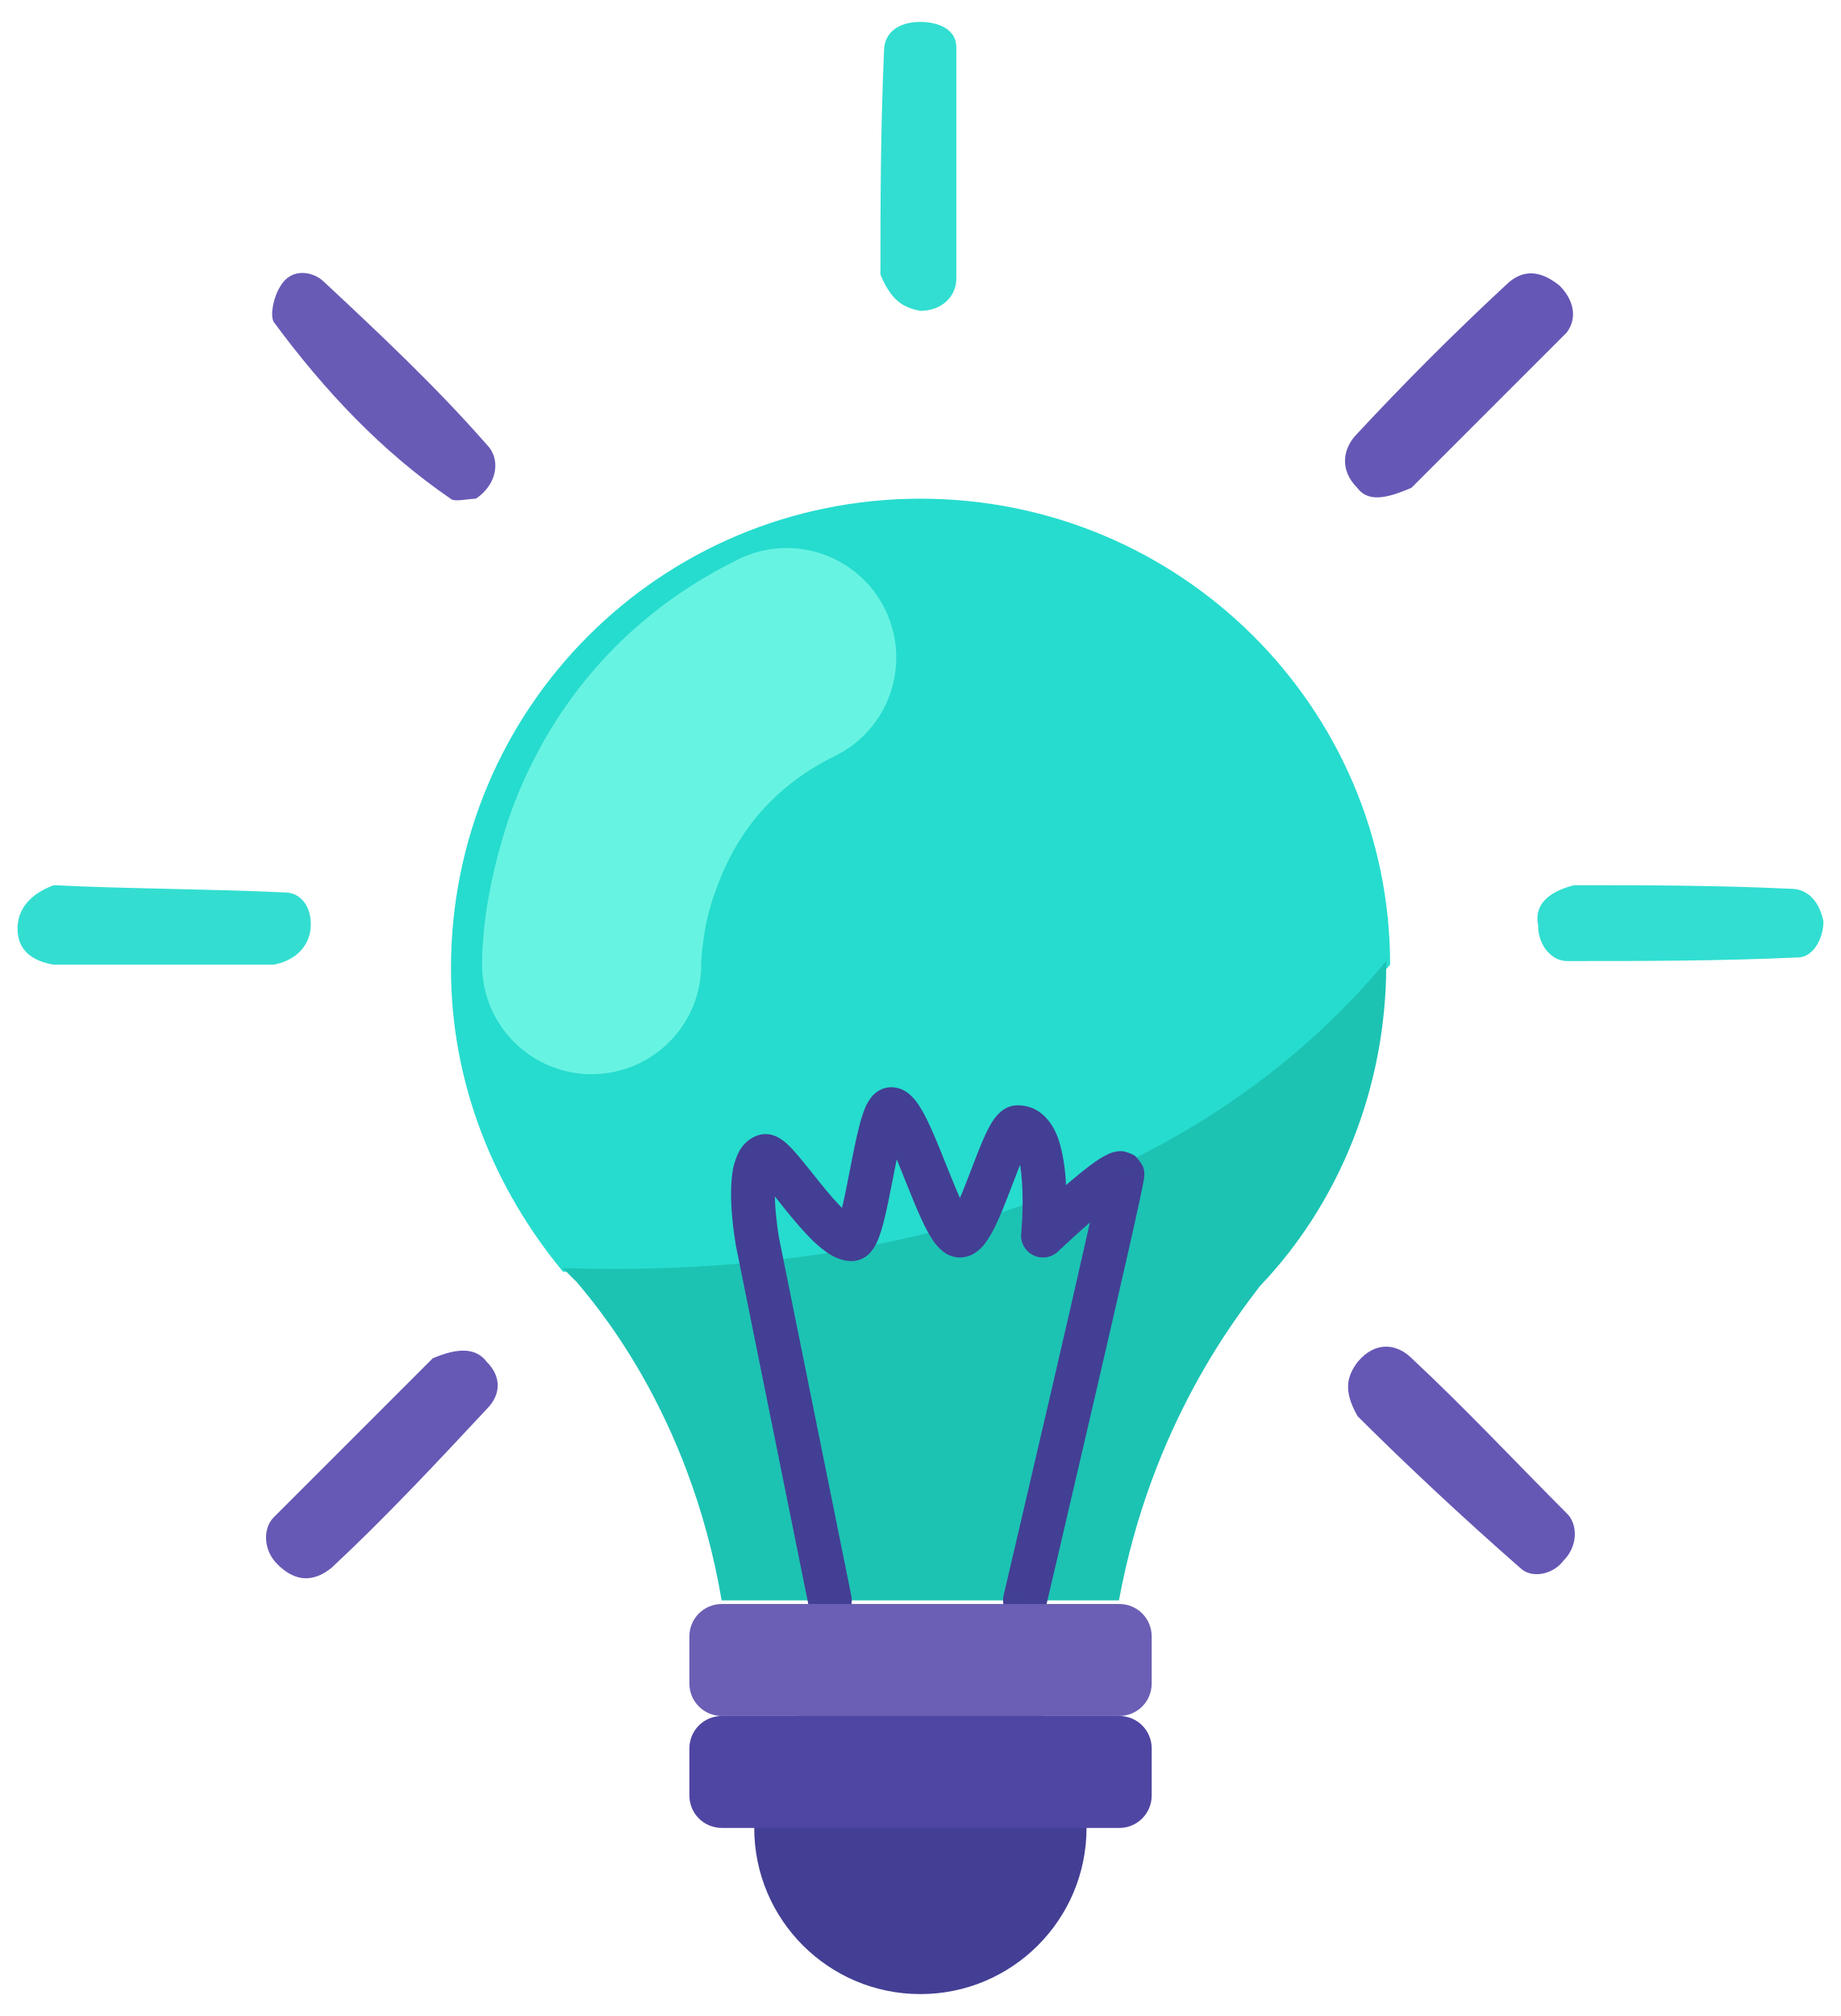
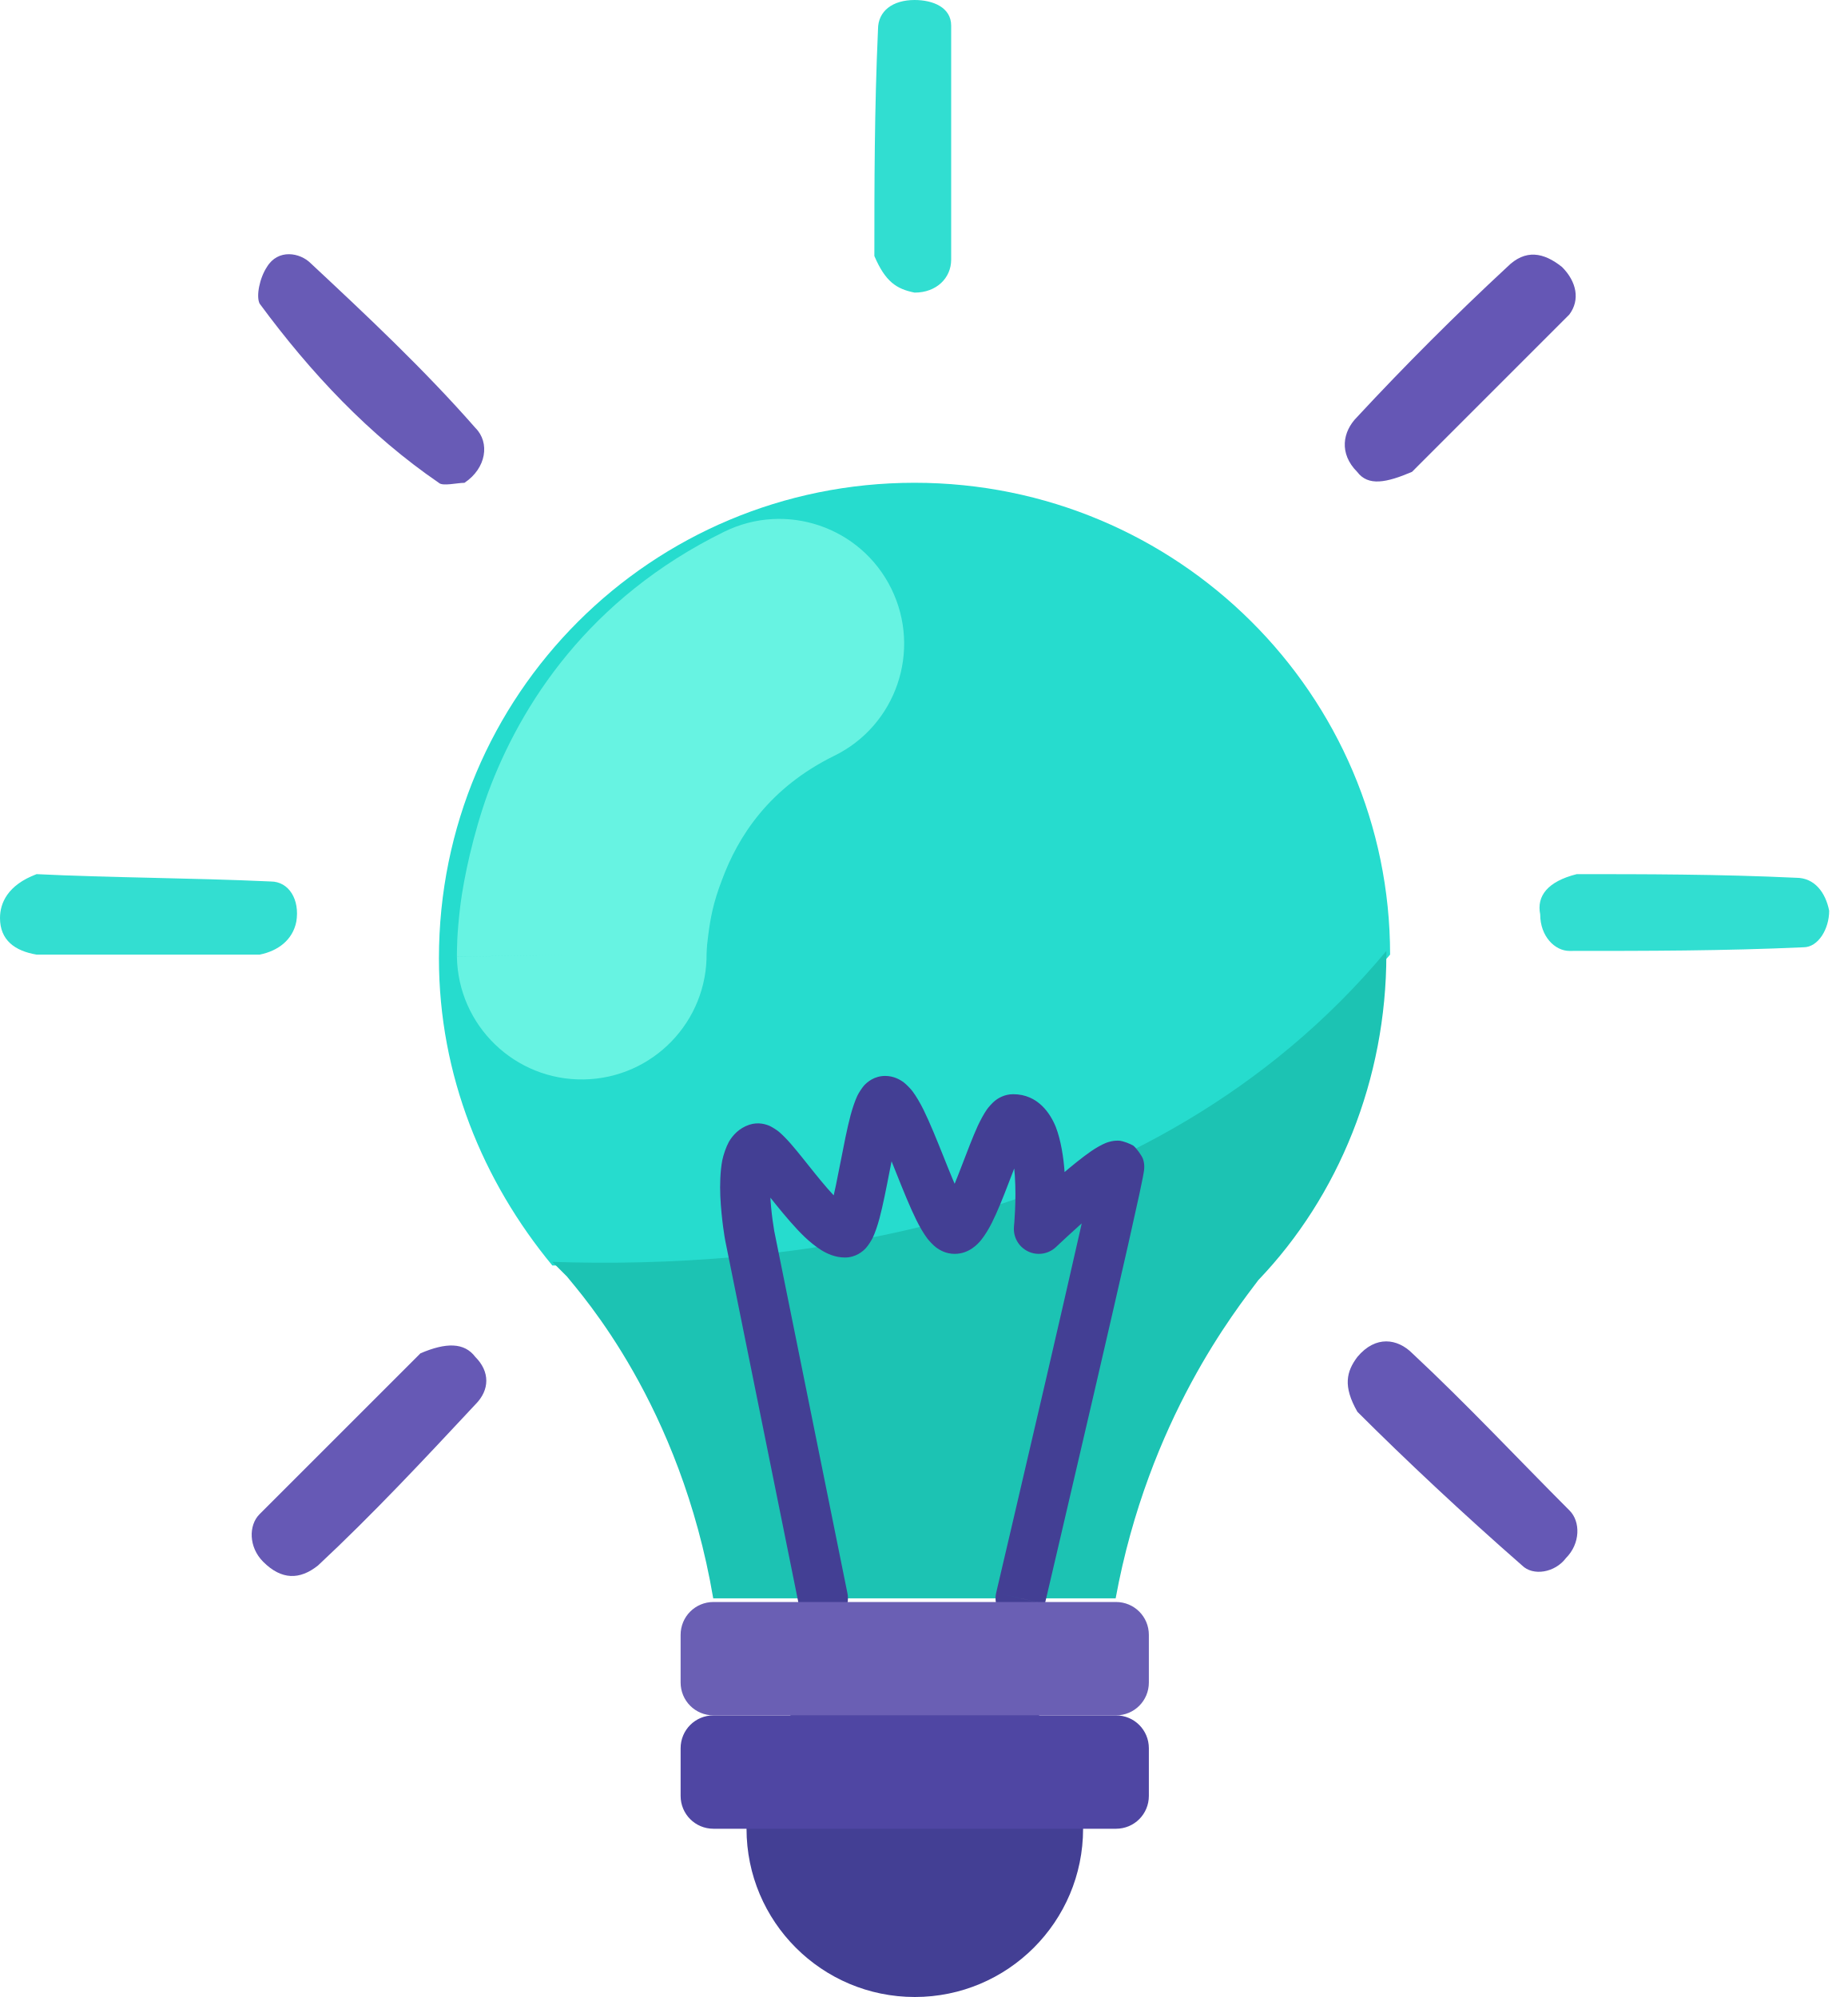
- <svg xmlns="http://www.w3.org/2000/svg" xmlns:xlink="http://www.w3.org/1999/xlink" width="42" height="46" viewBox="0 0 42 46" version="1.1">
-   <g id="Canvas" transform="translate(-1358 238)">
-     <g id="Group" style="mix-blend-mode:normal;">
+ <svg xmlns="http://www.w3.org/2000/svg" xmlns:xlink="http://www.w3.org/1999/xlink" width="37" height="40" viewBox="0 0 37 40" version="1.1">
+   <g id="Canvas" transform="translate(-1375 235)">
+     <g id="recruitment" style="mix-blend-mode:normal;">
      <g id="Group" style="mix-blend-mode:normal;">
        <g id="Group" style="mix-blend-mode:normal;">
          <g id="Vector" style="mix-blend-mode:normal;">
-             <use xlink:href="#path0_fill" transform="translate(1364.07 -207.182)" fill="#6659B5" style="mix-blend-mode:normal;" />
+             <use xlink:href="#path0_fill" transform="translate(1380.04 -208.05)" fill="#6659B5" style="mix-blend-mode:normal;" />
          </g>
          <g id="Vector" style="mix-blend-mode:normal;">
-             <use xlink:href="#path1_fill" transform="translate(1378.09 -237.5)" fill="#31DED1" style="mix-blend-mode:normal;" />
+             <use xlink:href="#path1_fill" transform="translate(1392.51 -235)" fill="#31DED1" style="mix-blend-mode:normal;" />
          </g>
          <g id="Vector" style="mix-blend-mode:normal;">
-             <use xlink:href="#path2_fill" transform="translate(1364.21 -231.772)" fill="#685BB6" style="mix-blend-mode:normal;" />
+             <use xlink:href="#path2_fill" transform="translate(1380.17 -229.908)" fill="#685BB6" style="mix-blend-mode:normal;" />
          </g>
          <g id="Vector" style="mix-blend-mode:normal;">
-             <use xlink:href="#path3_fill" transform="translate(1358.4 -217.802)" fill="#33DED1" style="mix-blend-mode:normal;" />
+             <use xlink:href="#path3_fill" transform="translate(1375 -217.491)" fill="#33DED1" style="mix-blend-mode:normal;" />
          </g>
          <g id="Vector" style="mix-blend-mode:normal;">
-             <use xlink:href="#path4_fill" transform="translate(1388.76 -207.273)" fill="#6558B5" style="mix-blend-mode:normal;" />
+             <use xlink:href="#path4_fill" transform="translate(1401.99 -208.132)" fill="#6558B5" style="mix-blend-mode:normal;" />
          </g>
          <g id="Vector" style="mix-blend-mode:normal;">
-             <use xlink:href="#path5_fill" transform="translate(1388.69 -231.763)" fill="#6557B5" style="mix-blend-mode:normal;" />
+             <use xlink:href="#path5_fill" transform="translate(1401.93 -229.9)" fill="#6557B5" style="mix-blend-mode:normal;" />
          </g>
          <g id="Vector" style="mix-blend-mode:normal;">
-             <use xlink:href="#path6_fill" transform="translate(1393.08 -217.802)" fill="#31DED1" style="mix-blend-mode:normal;" />
+             <use xlink:href="#path6_fill" transform="translate(1405.83 -217.491)" fill="#31DED1" style="mix-blend-mode:normal;" />
          </g>
        </g>
        <g id="Group" style="mix-blend-mode:normal;">
          <g id="Vector" style="mix-blend-mode:normal;">
-             <use xlink:href="#path7_fill" transform="translate(1368.29 -226.621)" fill="#26DCCE" style="mix-blend-mode:normal;" />
+             <use xlink:href="#path7_fill" transform="translate(1383.79 -225.33)" fill="#26DCCE" style="mix-blend-mode:normal;" />
          </g>
          <g id="Vector" style="mix-blend-mode:normal;">
-             <use xlink:href="#path8_stroke" transform="translate(1371.5 -222.995)" fill="#67F3E2" style="mix-blend-mode:normal;" />
+             <use xlink:href="#path8_stroke" transform="translate(1386.65 -222.106)" fill="#67F3E2" style="mix-blend-mode:normal;" />
          </g>
          <g id="Vector" style="mix-blend-mode:normal;">
-             <use xlink:href="#path9_fill" transform="translate(1375.21 -200.082)" fill="#433F94" style="mix-blend-mode:normal;" />
+             <use xlink:href="#path9_fill" transform="translate(1389.95 -201.74)" fill="#433F94" style="mix-blend-mode:normal;" />
          </g>
          <g id="Vector" style="mix-blend-mode:normal;">
-             <use xlink:href="#path10_fill" transform="translate(1370.84 -216.071)" fill="#1CC3B3" style="mix-blend-mode:normal;" />
+             <use xlink:href="#path10_fill" transform="translate(1386.06 -215.952)" fill="#1CC3B3" style="mix-blend-mode:normal;" />
          </g>
          <g id="Vector" style="mix-blend-mode:normal;">
-             <use xlink:href="#path11_stroke" transform="translate(1375.18 -212.692)" fill="#433F94" style="mix-blend-mode:normal;" />
+             <use xlink:href="#path11_stroke" transform="translate(1389.92 -212.949)" fill="#433F94" style="mix-blend-mode:normal;" />
          </g>
          <g id="Group" style="mix-blend-mode:normal;">
            <g id="Vector" style="mix-blend-mode:normal;">
-               <use xlink:href="#path12_fill" transform="translate(1373.73 -198.846)" fill="#4F46A3" style="mix-blend-mode:normal;" />
+               <use xlink:href="#path12_fill" transform="translate(1388.63 -200.641)" fill="#4F46A3" style="mix-blend-mode:normal;" />
            </g>
            <g id="Vector" style="mix-blend-mode:normal;">
-               <use xlink:href="#path13_fill" transform="translate(1373.73 -201.401)" fill="#6A5FB4" style="mix-blend-mode:normal;" />
+               <use xlink:href="#path13_fill" transform="translate(1388.63 -202.912)" fill="#6A5FB4" style="mix-blend-mode:normal;" />
            </g>
          </g>
        </g>
      </g>
    </g>
  </g>
  <defs>
-     <path id="path0_fill" d="M 3.803 0.176C 4.38 -0.071 4.792 -0.071 5.039 0.259C 5.369 0.588 5.369 1 5.039 1.33C 3.885 2.566 2.731 3.803 1.495 4.956C 1.083 5.286 0.671 5.286 0.259 4.874C -0.071 4.544 -0.071 4.05 0.176 3.803C 1.495 2.484 2.731 1.248 3.803 0.176Z" />
-     <path id="path1_fill" d="M -3.14398e-07 5.769C -3.14398e-07 4.203 0 2.473 0.082 0.659C 0.082 0.247 0.412 0 0.907 0C 1.319 0 1.731 0.165 1.731 0.577C 1.731 2.39 1.731 4.121 1.731 5.852C 1.731 6.264 1.401 6.593 0.907 6.593C 0.495 6.511 0.247 6.346 -3.14398e-07 5.769Z" />
-     <path id="path2_fill" d="M 4.648 5.151C 4.483 5.151 4.153 5.234 4.071 5.151C 2.505 4.08 1.186 2.679 0.032 1.113C -0.05 0.948 0.032 0.536 0.197 0.288C 0.444 -0.124 0.939 -0.041 1.186 0.206C 2.422 1.36 3.741 2.596 4.895 3.915C 5.225 4.245 5.142 4.821 4.648 5.151Z" />
-     <path id="path3_fill" d="M 0.824 -3.14398e-07C 2.473 0.082 4.286 0.082 6.099 0.165C 6.511 0.165 6.758 0.577 6.676 1.071C 6.593 1.484 6.264 1.731 5.852 1.813C 4.203 1.813 2.473 1.813 0.824 1.813C 0.33 1.731 0 1.484 0 0.989C 0 0.659 0.165 0.247 0.824 -3.14398e-07Z" />
-     <path id="path4_fill" d="M 0.217 1.587C -0.112 1.01 -0.03 0.68 0.217 0.35C 0.63 -0.144 1.124 -0.062 1.454 0.268C 2.69 1.422 3.844 2.658 4.998 3.812C 5.245 4.059 5.245 4.554 4.915 4.883C 4.668 5.213 4.173 5.295 3.926 5.048C 2.608 3.894 1.289 2.658 0.217 1.587Z" />
-     <path id="path5_fill" d="M 1.515 4.894C 0.938 5.142 0.526 5.224 0.279 4.894C -0.133 4.482 -0.051 3.988 0.279 3.658C 1.35 2.504 2.504 1.35 3.658 0.279C 4.07 -0.133 4.482 -0.051 4.894 0.279C 5.224 0.609 5.306 1.021 5.059 1.35C 3.823 2.587 2.587 3.823 1.515 4.894Z" />
-     <path id="path6_fill" d="M 0.839 -3.14398e-07C 2.323 -3.14398e-07 4.054 0 5.785 0.082C 6.197 0.082 6.444 0.412 6.526 0.824C 6.526 1.236 6.279 1.648 5.949 1.648C 4.136 1.731 2.405 1.731 0.675 1.731C 0.345 1.731 0.015 1.401 0.015 0.907C -0.067 0.495 0.18 0.165 0.839 -3.14398e-07Z" />
-     <path id="path7_fill" d="M 21.429 10.632C 21.429 4.78 16.648 -1.57199e-07 10.714 -1.57199e-07C 4.78 -1.57199e-07 0 4.78 0 10.714C 0 13.352 0.989 15.742 2.555 17.637C 7.418 17.72 15.989 16.978 21.429 10.632Z" />
-     <path id="path8_stroke" d="M -2.5 7.049C -2.476 8.429 -1.337 9.529 0.043 9.505C 1.424 9.481 2.524 8.343 2.5 6.962L -2.5 7.049ZM 5.552 2.244C 6.792 1.636 7.303 0.138 6.695 -1.102C 6.086 -2.341 4.588 -2.853 3.349 -2.244L 5.552 2.244ZM 0 7.005C 2.5 6.962 2.5 6.964 2.5 6.965C 2.5 6.965 2.5 6.966 2.5 6.967C 2.5 6.966 2.5 6.972 2.5 6.971C 2.5 6.97 2.5 6.98 2.5 6.978C 2.5 6.977 2.5 6.989 2.5 6.987C 2.5 6.989 2.5 6.991 2.5 6.987C 2.5 6.965 2.5 6.956 2.502 6.918C 2.507 6.814 2.514 6.72 2.537 6.548C 2.588 6.145 2.659 5.752 2.87 5.206C 3.25 4.179 3.993 3.01 5.552 2.244L 3.349 -2.244C 0.375 -0.784 -1.107 1.549 -1.819 3.468C -2.154 4.396 -2.346 5.337 -2.421 5.9C -2.461 6.211 -2.483 6.507 -2.492 6.674C -2.496 6.771 -2.499 6.866 -2.499 6.916C -2.5 6.947 -2.5 6.981 -2.5 6.997C -2.5 7.008 -2.5 7.021 -2.5 7.026C -2.5 7.031 -2.5 7.036 -2.5 7.038C -2.5 7.04 -2.5 7.043 -2.5 7.044C -2.5 7.045 -2.5 7.046 -2.5 7.046C -2.5 7.047 -2.5 7.049 0 7.005Z" />
-     <path id="path9_fill" d="M 3.791 7.582C 5.885 7.582 7.582 5.885 7.582 3.791C 7.582 1.697 5.885 0 3.791 0C 1.697 0 0 1.697 0 3.791C 0 5.885 1.697 7.582 3.791 7.582Z" />
-     <path id="path10_fill" d="M 3.14398e-07 7.005C 0.082 7.088 0.165 7.17 0.247 7.253C 0.247 7.253 0.247 7.253 0.33 7.335C 0.659 7.747 2.885 10.22 3.626 14.588C 5.522 14.588 6.758 14.588 7.5 14.588C 8.654 14.588 8.819 14.588 8.819 14.588C 9.56 14.588 10.797 14.588 12.692 14.588C 13.434 10.55 15.412 8.077 15.907 7.418C 17.72 5.522 18.791 2.885 18.791 0.082C 18.791 0.082 18.791 0.082 18.791 0C 13.434 6.429 4.863 7.17 3.14398e-07 7.005Z" />
-     <path id="path11_stroke" d="M 1.266 11.308C 1.321 11.579 1.584 11.754 1.855 11.699C 2.126 11.644 2.301 11.38 2.246 11.11L 1.266 11.308ZM 0.108 3.049L -0.384 3.139L -0.382 3.148L 0.108 3.049ZM 6.619 2.885L 6.121 2.835C 6.1 3.043 6.211 3.242 6.399 3.334C 6.587 3.426 6.812 3.391 6.963 3.247L 6.619 2.885ZM 8.432 1.484L 8.932 1.484C 8.932 1.43 8.923 1.376 8.906 1.325L 8.432 1.484ZM 5.72 11.095C 5.657 11.363 5.823 11.632 6.092 11.696C 6.361 11.759 6.63 11.592 6.693 11.323L 5.72 11.095ZM 2.246 11.11L 0.598 2.95L -0.382 3.148L 1.266 11.308L 2.246 11.11ZM 0.108 3.049C 0.6 2.96 0.6 2.96 0.6 2.96C 0.6 2.96 0.6 2.96 0.6 2.96C 0.6 2.96 0.6 2.96 0.6 2.96C 0.6 2.96 0.6 2.96 0.6 2.96C 0.599 2.959 0.599 2.958 0.599 2.957C 0.599 2.954 0.598 2.95 0.597 2.944C 0.595 2.932 0.592 2.915 0.588 2.892C 0.58 2.844 0.57 2.779 0.559 2.697C 0.537 2.53 0.513 2.321 0.504 2.101C 0.494 1.88 0.496 1.698 0.528 1.548C 0.541 1.481 0.569 1.439 0.555 1.457C 0.552 1.461 0.517 1.517 0.431 1.546L 0.114 0.597C -0.096 0.667 -0.229 0.816 -0.308 0.951C -0.371 1.064 -0.426 1.226 -0.452 1.352C -0.498 1.589 -0.506 1.891 -0.495 2.144C -0.484 2.398 -0.456 2.652 -0.432 2.83C -0.419 2.921 -0.408 2.999 -0.399 3.051C -0.395 3.078 -0.391 3.1 -0.389 3.114C -0.387 3.121 -0.386 3.128 -0.386 3.131C -0.385 3.134 -0.385 3.135 -0.385 3.136C -0.385 3.137 -0.385 3.138 -0.384 3.138C -0.384 3.138 -0.384 3.138 -0.384 3.139C -0.384 3.139 -0.384 3.139 -0.384 3.139C -0.384 3.139 -0.384 3.139 0.108 3.049ZM 0.431 1.546C 0.274 1.598 0.152 1.548 0.124 1.535C 0.089 1.519 0.075 1.506 0.088 1.516C 0.122 1.542 0.16 1.584 0.228 1.662C 0.371 1.824 0.55 2.056 0.749 2.303C 0.948 2.549 1.175 2.818 1.388 3.021C 1.498 3.125 1.632 3.235 1.747 3.308C 1.868 3.382 2.044 3.467 2.251 3.467L 2.251 2.467C 2.313 2.467 2.326 2.49 2.273 2.457C 2.214 2.422 2.161 2.377 2.078 2.297C 1.904 2.133 1.719 1.912 1.527 1.674C 1.334 1.436 1.143 1.189 0.981 1.004C 0.898 0.908 0.801 0.808 0.722 0.743C 0.675 0.705 0.594 0.652 0.534 0.623C 0.462 0.591 0.302 0.534 0.114 0.597L 0.431 1.546ZM 2.251 3.467C 2.471 3.467 2.615 3.343 2.679 3.272C 2.73 3.214 2.79 3.12 2.821 3.056C 2.873 2.945 2.927 2.785 2.968 2.633C 3.047 2.338 3.122 1.95 3.195 1.579C 3.267 1.208 3.335 0.854 3.406 0.593C 3.439 0.467 3.462 0.395 3.488 0.344C 3.498 0.323 3.492 0.341 3.464 0.372C 3.439 0.399 3.336 0.5 3.157 0.5L 3.157 -0.5C 2.937 -0.5 2.793 -0.376 2.728 -0.305C 2.678 -0.247 2.618 -0.153 2.586 -0.089C 2.534 0.022 2.481 0.182 2.44 0.334C 2.361 0.629 2.285 1.017 2.213 1.388C 2.141 1.759 2.072 2.113 2.002 2.374C 1.968 2.5 1.946 2.572 1.92 2.623C 1.91 2.644 1.915 2.626 1.943 2.595C 1.968 2.568 2.071 2.467 2.251 2.467L 2.251 3.467ZM 3.157 0.5C 3.035 0.5 2.958 0.447 2.938 0.432C 2.916 0.416 2.914 0.408 2.929 0.428C 2.97 0.48 3.009 0.551 3.07 0.673C 3.195 0.925 3.332 1.267 3.476 1.628C 3.62 1.989 3.772 2.367 3.914 2.656C 3.988 2.804 4.077 2.959 4.158 3.065C 4.204 3.124 4.281 3.204 4.342 3.252C 4.418 3.309 4.549 3.385 4.723 3.385L 4.723 2.385C 4.845 2.385 4.922 2.437 4.942 2.452C 4.964 2.469 4.966 2.476 4.951 2.456C 4.91 2.405 4.871 2.334 4.811 2.212C 4.685 1.96 4.549 1.617 4.404 1.257C 4.26 0.896 4.108 0.517 3.966 0.229C 3.892 0.08 3.803 -0.074 3.722 -0.18C 3.676 -0.24 3.599 -0.32 3.538 -0.368C 3.462 -0.425 3.331 -0.5 3.157 -0.5L 3.157 0.5ZM 4.723 3.385C 5.017 3.385 5.201 3.18 5.27 3.097C 5.349 2.999 5.436 2.855 5.503 2.724C 5.63 2.471 5.761 2.138 5.88 1.827C 5.999 1.517 6.109 1.223 6.209 1.008C 6.256 0.904 6.285 0.849 6.315 0.808C 6.325 0.793 6.318 0.807 6.291 0.829C 6.267 0.848 6.18 0.912 6.042 0.912L 6.042 -0.088C 5.862 -0.088 5.732 -0.005 5.663 0.051C 5.608 0.097 5.539 0.174 5.5 0.228C 5.434 0.323 5.36 0.461 5.3 0.589C 5.186 0.838 5.064 1.162 4.946 1.469C 4.829 1.777 4.717 2.062 4.61 2.273C 4.56 2.373 4.532 2.423 4.499 2.46C 4.456 2.512 4.532 2.385 4.723 2.385L 4.723 3.385ZM 6.042 0.912C 5.931 0.912 5.946 0.811 6.015 0.984C 6.09 1.161 6.122 1.393 6.14 1.682C 6.16 1.97 6.155 2.251 6.145 2.476C 6.14 2.586 6.134 2.675 6.129 2.74C 6.127 2.772 6.125 2.795 6.123 2.813C 6.122 2.821 6.122 2.826 6.122 2.83C 6.121 2.832 6.121 2.833 6.121 2.834C 6.121 2.835 6.121 2.835 6.121 2.835C 6.121 2.835 6.121 2.835 6.121 2.835C 6.121 2.835 6.121 2.835 6.121 2.835C 6.121 2.835 6.121 2.835 6.619 2.885C 7.116 2.934 7.116 2.934 7.116 2.934C 7.116 2.934 7.116 2.934 7.116 2.934C 7.116 2.934 7.116 2.934 7.116 2.933C 7.116 2.933 7.116 2.932 7.116 2.931C 7.117 2.93 7.117 2.927 7.117 2.925C 7.118 2.919 7.118 2.911 7.119 2.901C 7.121 2.882 7.123 2.852 7.126 2.816C 7.132 2.746 7.138 2.642 7.144 2.52C 7.154 2.282 7.16 1.945 7.138 1.615C 7.116 1.286 7.055 0.899 6.944 0.613C 6.828 0.322 6.564 -0.088 6.042 -0.088L 6.042 0.912ZM 6.619 2.885C 6.963 3.247 6.963 3.247 6.963 3.247C 6.963 3.247 6.963 3.247 6.963 3.247C 6.964 3.247 6.964 3.247 6.964 3.247C 6.964 3.246 6.964 3.246 6.964 3.246C 6.965 3.245 6.966 3.244 6.968 3.243C 6.971 3.24 6.976 3.235 6.982 3.229C 6.994 3.218 7.012 3.201 7.035 3.179C 7.082 3.135 7.149 3.073 7.229 2.999C 7.391 2.849 7.604 2.657 7.82 2.47C 8.037 2.284 8.24 2.118 8.397 2.01C 8.47 1.959 8.528 1.934 8.511 1.939C 8.513 1.938 8.461 1.953 8.472 1.95C 8.452 1.954 8.41 1.961 8.354 1.957C 8.296 1.952 8.211 1.932 8.126 1.87C 8.037 1.806 7.984 1.72 7.957 1.642L 8.906 1.325C 8.875 1.249 8.78 1.118 8.713 1.061C 8.642 1.017 8.508 0.97 8.442 0.96C 8.308 0.949 8.198 0.988 8.149 1.007C 8.056 1.044 7.931 1.117 7.83 1.186C 7.64 1.318 7.395 1.518 7.168 1.712C 6.942 1.907 6.717 2.111 6.552 2.263C 6.469 2.34 6.399 2.405 6.351 2.45C 6.327 2.473 6.307 2.491 6.294 2.503C 6.288 2.509 6.283 2.514 6.279 2.517C 6.278 2.519 6.276 2.52 6.275 2.521C 6.275 2.522 6.274 2.522 6.274 2.522C 6.274 2.522 6.274 2.522 6.274 2.522C 6.274 2.522 6.274 2.522 6.274 2.522C 6.274 2.523 6.274 2.523 6.619 2.885ZM 7.932 1.484C 7.932 1.442 7.938 1.415 7.932 1.451C 7.929 1.471 7.924 1.498 7.916 1.537C 7.9 1.617 7.878 1.727 7.847 1.867C 7.787 2.148 7.701 2.536 7.596 2.997C 7.388 3.92 7.11 5.126 6.832 6.326C 6.554 7.526 6.276 8.718 6.067 9.61C 5.963 10.056 5.876 10.427 5.815 10.687C 5.785 10.817 5.761 10.919 5.745 10.988C 5.737 11.023 5.73 11.049 5.726 11.067C 5.724 11.076 5.722 11.083 5.721 11.088C 5.721 11.09 5.72 11.092 5.72 11.093C 5.72 11.093 5.72 11.094 5.72 11.094C 5.72 11.094 5.72 11.094 5.72 11.094C 5.72 11.095 5.72 11.095 6.207 11.209C 6.693 11.323 6.693 11.323 6.693 11.323C 6.693 11.323 6.693 11.323 6.693 11.323C 6.693 11.322 6.694 11.322 6.694 11.321C 6.694 11.32 6.694 11.319 6.695 11.316C 6.696 11.312 6.698 11.305 6.7 11.296C 6.704 11.278 6.71 11.251 6.718 11.216C 6.735 11.147 6.759 11.045 6.789 10.915C 6.85 10.655 6.937 10.284 7.041 9.838C 7.25 8.945 7.528 7.752 7.806 6.552C 8.085 5.351 8.363 4.142 8.572 3.218C 8.676 2.755 8.764 2.362 8.825 2.078C 8.856 1.935 8.881 1.816 8.897 1.73C 8.906 1.686 8.914 1.645 8.919 1.616C 8.921 1.601 8.932 1.541 8.932 1.484L 7.932 1.484Z" />
-     <path id="path12_fill" d="M 9.808 2.555L 0.742 2.555C 0.33 2.555 3.14398e-07 2.225 3.14398e-07 1.813L 3.14398e-07 0.742C 3.14398e-07 0.33 0.33 1.25759e-06 0.742 1.25759e-06L 9.808 1.25759e-06C 10.22 1.25759e-06 10.549 0.33 10.549 0.742L 10.549 1.813C 10.549 2.225 10.22 2.555 9.808 2.555Z" />
-     <path id="path13_fill" d="M 9.808 2.555L 0.742 2.555C 0.33 2.555 3.14398e-07 2.225 3.14398e-07 1.813L 3.14398e-07 0.742C 3.14398e-07 0.33 0.33 -6.28796e-07 0.742 -6.28796e-07L 9.808 -6.28796e-07C 10.22 -6.28796e-07 10.549 0.33 10.549 0.742L 10.549 1.813C 10.549 2.225 10.22 2.555 9.808 2.555Z" />
+     <path id="path0_fill" d="M 3.38 0.157C 3.893 -0.063 4.259 -0.063 4.479 0.23C 4.772 0.523 4.772 0.889 4.479 1.182C 3.453 2.281 2.428 3.38 1.329 4.406C 0.963 4.699 0.596 4.699 0.23 4.332C -0.063 4.039 -0.063 3.6 0.157 3.38C 1.329 2.208 2.428 1.109 3.38 0.157Z" />
+     <path id="path1_fill" d="M -2.79465e-07 5.128C -2.79465e-07 3.736 0 2.198 0.073 0.586C 0.073 0.22 0.366 0 0.806 0C 1.172 0 1.538 0.147 1.538 0.513C 1.538 2.125 1.538 3.663 1.538 5.201C 1.538 5.568 1.245 5.861 0.806 5.861C 0.44 5.788 0.22 5.641 -2.79465e-07 5.128Z" />
+     <path id="path2_fill" d="M 4.131 4.579C 3.985 4.579 3.692 4.652 3.618 4.579C 2.227 3.626 1.054 2.381 0.029 0.989C -0.045 0.842 0.029 0.476 0.175 0.256C 0.395 -0.11 0.835 -0.037 1.054 0.183C 2.153 1.209 3.325 2.308 4.351 3.48C 4.644 3.773 4.571 4.286 4.131 4.579Z" />
+     <path id="path3_fill" d="M 0.733 -2.79465e-07C 2.198 0.073 3.81 0.073 5.421 0.147C 5.788 0.147 6.007 0.513 5.934 0.952C 5.861 1.319 5.568 1.538 5.201 1.612C 3.736 1.612 2.198 1.612 0.733 1.612C 0.293 1.538 0 1.319 0 0.879C 0 0.586 0.147 0.22 0.733 -2.79465e-07Z" />
+     <path id="path4_fill" d="M 0.193 1.41C -0.1 0.897 -0.027 0.604 0.193 0.311C 0.56 -0.128 0.999 -0.055 1.292 0.238C 2.391 1.264 3.417 2.363 4.442 3.388C 4.662 3.608 4.662 4.048 4.369 4.341C 4.149 4.634 3.71 4.707 3.49 4.487C 2.318 3.462 1.146 2.363 0.193 1.41Z" />
+     <path id="path5_fill" d="M 1.347 4.351C 0.834 4.57 0.468 4.644 0.248 4.351C -0.118 3.984 -0.045 3.545 0.248 3.252C 1.2 2.226 2.226 1.2 3.252 0.248C 3.618 -0.118 3.984 -0.045 4.351 0.248C 4.644 0.541 4.717 0.907 4.497 1.2C 3.398 2.299 2.299 3.398 1.347 4.351Z" />
+     <path id="path6_fill" d="M 0.746 -2.79465e-07C 2.065 -2.79465e-07 3.603 0 5.142 0.073C 5.508 0.073 5.728 0.366 5.801 0.733C 5.801 1.099 5.581 1.465 5.288 1.465C 3.677 1.538 2.138 1.538 0.6 1.538C 0.307 1.538 0.014 1.245 0.014 0.806C -0.06 0.44 0.16 0.147 0.746 -2.79465e-07Z" />
+     <path id="path7_fill" d="M 19.048 9.451C 19.048 4.249 14.799 -1.39732e-07 9.524 -1.39732e-07C 4.249 -1.39732e-07 0 4.249 0 9.524C 0 11.868 0.879 13.993 2.271 15.678C 6.593 15.751 14.213 15.092 19.048 9.451Z" />
+     <path id="path8_stroke" d="M -2.5 6.27C -2.476 7.651 -1.337 8.751 0.043 8.727C 1.424 8.703 2.524 7.565 2.5 6.184L -2.5 6.27ZM 5.058 2.244C 6.297 1.636 6.809 0.138 6.2 -1.102C 5.592 -2.341 4.094 -2.853 2.854 -2.244L 5.058 2.244ZM 8.99145e-05 6.227C 2.5 6.184 2.5 6.185 2.5 6.186C 2.5 6.187 2.5 6.188 2.5 6.189C 2.5 6.188 2.5 6.194 2.5 6.193C 2.5 6.192 2.5 6.202 2.5 6.2C 2.5 6.199 2.5 6.212 2.5 6.21C 2.5 6.212 2.5 6.217 2.5 6.214C 2.5 6.197 2.5 6.193 2.502 6.163C 2.506 6.074 2.511 6.001 2.531 5.856C 2.575 5.507 2.631 5.188 2.811 4.724C 3.131 3.861 3.751 2.886 5.058 2.244L 2.854 -2.244C 0.132 -0.908 -1.226 1.23 -1.877 2.986C -2.182 3.832 -2.36 4.699 -2.427 5.208C -2.463 5.492 -2.485 5.767 -2.492 5.919C -2.496 6.008 -2.499 6.098 -2.499 6.144C -2.5 6.173 -2.5 6.205 -2.5 6.22C -2.5 6.23 -2.5 6.243 -2.5 6.248C -2.5 6.252 -2.5 6.258 -2.5 6.26C -2.5 6.262 -2.5 6.264 -2.5 6.265C -2.5 6.266 -2.5 6.267 -2.5 6.268C -2.5 6.269 -2.5 6.27 8.99145e-05 6.227Z" />
+     <path id="path9_fill" d="M 3.37 6.74C 5.231 6.74 6.74 5.231 6.74 3.37C 6.74 1.509 5.231 0 3.37 0C 1.509 0 0 1.509 0 3.37C 0 5.231 1.509 6.74 3.37 6.74Z" />
+     <path id="path10_fill" d="M 2.79465e-07 6.227C 0.073 6.3 0.147 6.374 0.22 6.447C 0.22 6.447 0.22 6.447 0.293 6.52C 0.586 6.886 2.564 9.084 3.223 12.967C 4.908 12.967 6.007 12.967 6.667 12.967C 7.692 12.967 7.839 12.967 7.839 12.967C 8.498 12.967 9.597 12.967 11.282 12.967C 11.941 9.377 13.7 7.179 14.139 6.593C 15.751 4.908 16.703 2.564 16.703 0.073C 16.703 0.073 16.703 0.073 16.703 0C 11.941 5.714 4.322 6.374 2.79465e-07 6.227Z" />
+     <path id="path11_stroke" d="M 1.071 10.062C 1.125 10.333 1.389 10.508 1.66 10.454C 1.931 10.399 2.106 10.135 2.051 9.864L 1.071 10.062ZM 0.096 2.711L -0.396 2.8L -0.394 2.81L 0.096 2.711ZM 5.883 2.564L 5.386 2.514C 5.365 2.722 5.476 2.921 5.664 3.013C 5.851 3.105 6.077 3.07 6.228 2.926L 5.883 2.564ZM 7.495 1.319L 7.995 1.319C 7.995 1.265 7.986 1.212 7.969 1.161L 7.495 1.319ZM 5.03 9.849C 4.967 10.118 5.134 10.387 5.403 10.45C 5.671 10.513 5.941 10.347 6.004 10.078L 5.03 9.849ZM 2.051 9.864L 0.586 2.612L -0.394 2.81L 1.071 10.062L 2.051 9.864ZM 0.096 2.711C 0.588 2.621 0.588 2.621 0.588 2.621C 0.588 2.621 0.588 2.621 0.588 2.621C 0.588 2.621 0.588 2.621 0.588 2.621C 0.588 2.621 0.588 2.621 0.588 2.621C 0.588 2.621 0.587 2.62 0.587 2.619C 0.587 2.616 0.586 2.613 0.585 2.608C 0.583 2.597 0.581 2.582 0.578 2.561C 0.571 2.519 0.562 2.462 0.552 2.39C 0.532 2.242 0.512 2.059 0.504 1.865C 0.495 1.67 0.497 1.515 0.524 1.387C 0.535 1.33 0.551 1.312 0.541 1.323C 0.534 1.334 0.494 1.396 0.4 1.427L 0.084 0.478C -0.119 0.546 -0.247 0.689 -0.322 0.817C -0.38 0.923 -0.432 1.076 -0.456 1.191C -0.497 1.406 -0.505 1.681 -0.495 1.908C -0.485 2.136 -0.46 2.364 -0.439 2.523C -0.428 2.604 -0.417 2.674 -0.41 2.721C -0.406 2.745 -0.402 2.765 -0.4 2.777C -0.399 2.784 -0.398 2.79 -0.397 2.793C -0.397 2.795 -0.397 2.797 -0.397 2.798C -0.397 2.798 -0.396 2.799 -0.396 2.799C -0.396 2.799 -0.396 2.8 -0.396 2.8C -0.396 2.8 -0.396 2.8 -0.396 2.8C -0.396 2.8 -0.396 2.8 0.096 2.711ZM 0.4 1.427C 0.242 1.48 0.118 1.429 0.088 1.415C 0.05 1.398 0.033 1.383 0.043 1.39C 0.07 1.412 0.101 1.445 0.161 1.514C 0.287 1.657 0.445 1.862 0.623 2.082C 0.8 2.301 1.004 2.543 1.195 2.726C 1.294 2.82 1.418 2.921 1.524 2.987C 1.635 3.056 1.802 3.137 2 3.137L 2 2.137C 2.071 2.137 2.093 2.164 2.05 2.137C 2 2.107 1.958 2.072 1.885 2.002C 1.733 1.858 1.571 1.664 1.4 1.453C 1.23 1.242 1.059 1.022 0.914 0.856C 0.839 0.77 0.749 0.678 0.677 0.617C 0.633 0.582 0.555 0.531 0.497 0.503C 0.428 0.472 0.27 0.416 0.084 0.478L 0.4 1.427ZM 2 3.137C 2.218 3.137 2.36 3.014 2.422 2.946C 2.471 2.891 2.528 2.8 2.558 2.74C 2.606 2.638 2.655 2.492 2.692 2.355C 2.762 2.091 2.83 1.744 2.894 1.414C 2.958 1.084 3.019 0.772 3.081 0.542C 3.11 0.431 3.129 0.372 3.15 0.33C 3.158 0.313 3.15 0.335 3.12 0.368C 3.093 0.397 2.988 0.5 2.806 0.5L 2.806 -0.5C 2.588 -0.5 2.447 -0.377 2.384 -0.309C 2.336 -0.253 2.278 -0.163 2.249 -0.103C 2.201 -0.001 2.152 0.146 2.115 0.282C 2.044 0.547 1.977 0.894 1.913 1.223C 1.848 1.553 1.788 1.865 1.726 2.096C 1.696 2.206 1.678 2.265 1.656 2.308C 1.649 2.324 1.656 2.302 1.687 2.269C 1.714 2.24 1.819 2.137 2 2.137L 2 3.137ZM 2.806 0.5C 2.681 0.5 2.601 0.446 2.578 0.429C 2.553 0.41 2.548 0.399 2.56 0.415C 2.594 0.457 2.626 0.516 2.679 0.623C 2.789 0.845 2.91 1.147 3.038 1.468C 3.166 1.788 3.302 2.127 3.43 2.385C 3.496 2.519 3.578 2.661 3.652 2.758C 3.695 2.813 3.768 2.89 3.826 2.935C 3.9 2.99 4.027 3.064 4.198 3.064L 4.198 2.064C 4.323 2.064 4.403 2.118 4.426 2.135C 4.451 2.154 4.457 2.165 4.445 2.15C 4.411 2.107 4.379 2.049 4.326 1.942C 4.215 1.719 4.095 1.417 3.967 1.096C 3.838 0.776 3.702 0.437 3.575 0.179C 3.509 0.045 3.426 -0.097 3.353 -0.194C 3.31 -0.249 3.236 -0.326 3.178 -0.371C 3.105 -0.426 2.977 -0.5 2.806 -0.5L 2.806 0.5ZM 4.198 3.064C 4.487 3.064 4.665 2.864 4.727 2.788C 4.8 2.698 4.881 2.565 4.941 2.446C 5.055 2.219 5.173 1.921 5.279 1.644C 5.385 1.368 5.482 1.108 5.569 0.919C 5.611 0.829 5.634 0.783 5.658 0.751C 5.666 0.74 5.657 0.756 5.627 0.78C 5.6 0.802 5.511 0.866 5.37 0.866L 5.37 -0.134C 5.193 -0.134 5.065 -0.052 4.999 0.002C 4.947 0.046 4.88 0.12 4.844 0.171C 4.783 0.258 4.715 0.385 4.661 0.5C 4.559 0.723 4.45 1.013 4.345 1.286C 4.24 1.559 4.142 1.81 4.049 1.995C 4.005 2.083 3.983 2.121 3.956 2.151C 3.919 2.196 4.002 2.064 4.198 2.064L 4.198 3.064ZM 5.37 0.866C 5.237 0.866 5.236 0.748 5.295 0.895C 5.359 1.047 5.386 1.244 5.403 1.498C 5.42 1.752 5.416 1.999 5.407 2.198C 5.402 2.296 5.397 2.374 5.393 2.432C 5.391 2.46 5.389 2.48 5.387 2.495C 5.387 2.502 5.386 2.507 5.386 2.511C 5.386 2.512 5.386 2.513 5.386 2.514C 5.386 2.514 5.386 2.514 5.386 2.515C 5.386 2.515 5.386 2.515 5.386 2.515C 5.386 2.515 5.386 2.514 5.386 2.514C 5.386 2.514 5.386 2.514 5.883 2.564C 6.381 2.614 6.381 2.614 6.381 2.614C 6.381 2.614 6.381 2.614 6.381 2.613C 6.381 2.613 6.381 2.613 6.381 2.613C 6.381 2.612 6.381 2.612 6.381 2.611C 6.381 2.61 6.381 2.607 6.382 2.605C 6.382 2.6 6.383 2.593 6.384 2.584C 6.385 2.567 6.387 2.54 6.39 2.508C 6.395 2.445 6.401 2.351 6.406 2.243C 6.415 2.03 6.42 1.727 6.4 1.432C 6.38 1.137 6.325 0.785 6.224 0.524C 6.118 0.26 5.87 -0.134 5.37 -0.134L 5.37 0.866ZM 5.883 2.564C 6.228 2.926 6.228 2.926 6.228 2.926C 6.228 2.926 6.228 2.926 6.228 2.926C 6.228 2.926 6.228 2.926 6.228 2.926C 6.228 2.926 6.229 2.926 6.229 2.925C 6.23 2.925 6.231 2.924 6.232 2.923C 6.235 2.92 6.239 2.916 6.244 2.911C 6.255 2.9 6.271 2.885 6.292 2.866C 6.333 2.827 6.392 2.772 6.464 2.706C 6.607 2.574 6.796 2.403 6.988 2.238C 7.18 2.073 7.358 1.927 7.496 1.832C 7.559 1.788 7.597 1.773 7.585 1.775C 7.589 1.774 7.53 1.791 7.542 1.788C 7.521 1.792 7.478 1.8 7.421 1.795C 7.362 1.789 7.276 1.77 7.19 1.708C 7.101 1.643 7.047 1.556 7.021 1.477L 7.969 1.161C 7.938 1.085 7.844 0.955 7.778 0.898C 7.707 0.854 7.574 0.807 7.508 0.798C 7.377 0.787 7.27 0.825 7.224 0.843C 7.137 0.878 7.02 0.946 6.929 1.009C 6.758 1.127 6.537 1.306 6.335 1.48C 6.134 1.654 5.933 1.836 5.786 1.971C 5.712 2.039 5.65 2.097 5.607 2.137C 5.586 2.157 5.568 2.174 5.557 2.184C 5.551 2.19 5.546 2.194 5.543 2.197C 5.542 2.199 5.541 2.2 5.54 2.201C 5.539 2.201 5.539 2.201 5.539 2.202C 5.539 2.202 5.539 2.202 5.539 2.202C 5.539 2.202 5.538 2.202 5.538 2.202C 5.538 2.202 5.538 2.202 5.883 2.564ZM 6.995 1.319C 6.995 1.276 7.002 1.247 6.996 1.28C 6.993 1.298 6.989 1.321 6.982 1.356C 6.968 1.426 6.948 1.524 6.921 1.648C 6.867 1.898 6.791 2.242 6.698 2.652C 6.513 3.472 6.266 4.544 6.019 5.611C 5.772 6.677 5.525 7.737 5.339 8.53C 5.246 8.926 5.169 9.256 5.115 9.487C 5.088 9.602 5.067 9.693 5.052 9.755C 5.045 9.785 5.04 9.809 5.036 9.825C 5.034 9.833 5.033 9.839 5.032 9.843C 5.031 9.845 5.031 9.847 5.031 9.848C 5.03 9.848 5.03 9.848 5.03 9.849C 5.03 9.849 5.03 9.849 5.03 9.849C 5.03 9.849 5.03 9.849 5.517 9.963C 6.004 10.078 6.004 10.078 6.004 10.078C 6.004 10.078 6.004 10.077 6.004 10.077C 6.004 10.077 6.004 10.077 6.004 10.076C 6.004 10.075 6.005 10.074 6.005 10.072C 6.006 10.068 6.008 10.061 6.009 10.053C 6.013 10.037 6.019 10.014 6.026 9.983C 6.04 9.921 6.062 9.83 6.089 9.715C 6.143 9.484 6.22 9.154 6.313 8.757C 6.498 7.964 6.746 6.904 6.993 5.836C 7.24 4.769 7.488 3.694 7.674 2.872C 7.766 2.461 7.844 2.112 7.899 1.858C 7.926 1.731 7.948 1.625 7.963 1.548C 7.971 1.509 7.978 1.472 7.982 1.445C 7.984 1.434 7.995 1.375 7.995 1.319L 6.995 1.319Z" />
+     <path id="path12_fill" d="M 8.718 2.271L 0.659 2.271C 0.293 2.271 2.79465e-07 1.978 2.79465e-07 1.612L 2.79465e-07 0.659C 2.79465e-07 0.293 0.293 1.11786e-06 0.659 1.11786e-06L 8.718 1.11786e-06C 9.084 1.11786e-06 9.377 0.293 9.377 0.659L 9.377 1.612C 9.377 1.978 9.084 2.271 8.718 2.271Z" />
+     <path id="path13_fill" d="M 8.718 2.271L 0.659 2.271C 0.293 2.271 2.79465e-07 1.978 2.79465e-07 1.612L 2.79465e-07 0.659C 2.79465e-07 0.293 0.293 -5.5893e-07 0.659 -5.5893e-07L 8.718 -5.5893e-07C 9.084 -5.5893e-07 9.377 0.293 9.377 0.659L 9.377 1.612C 9.377 1.978 9.084 2.271 8.718 2.271Z" />
  </defs>
</svg>
